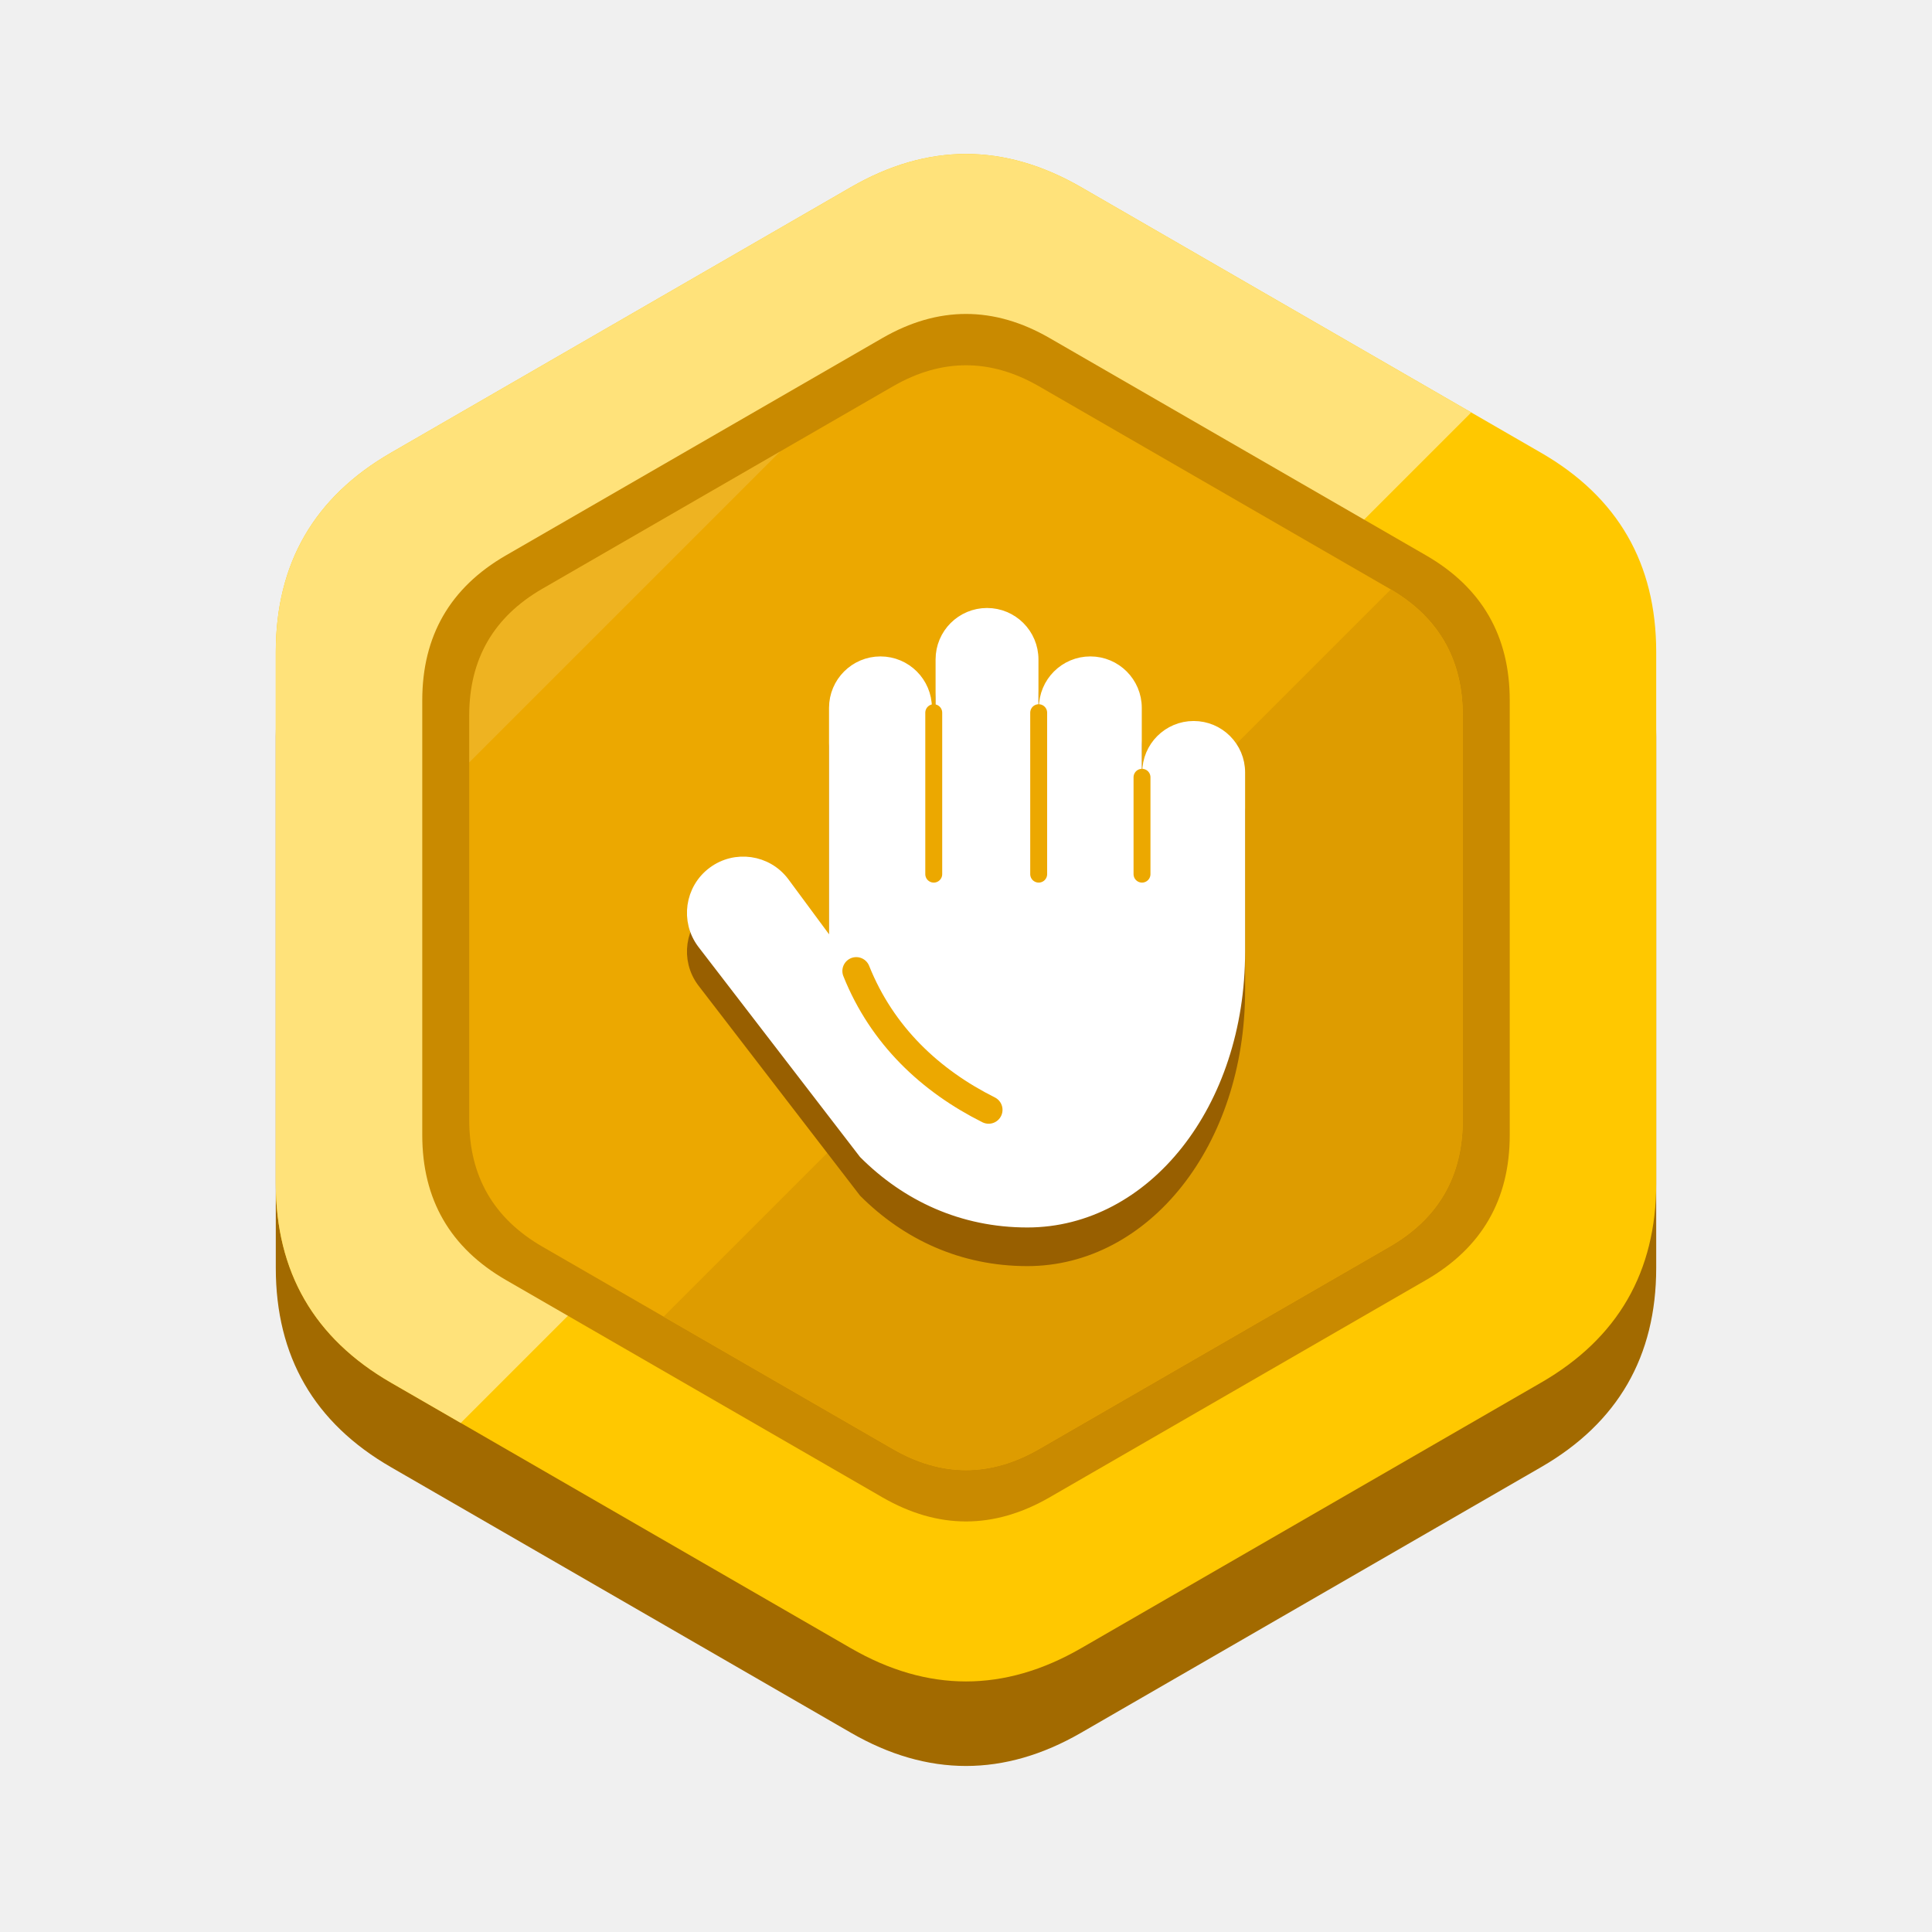
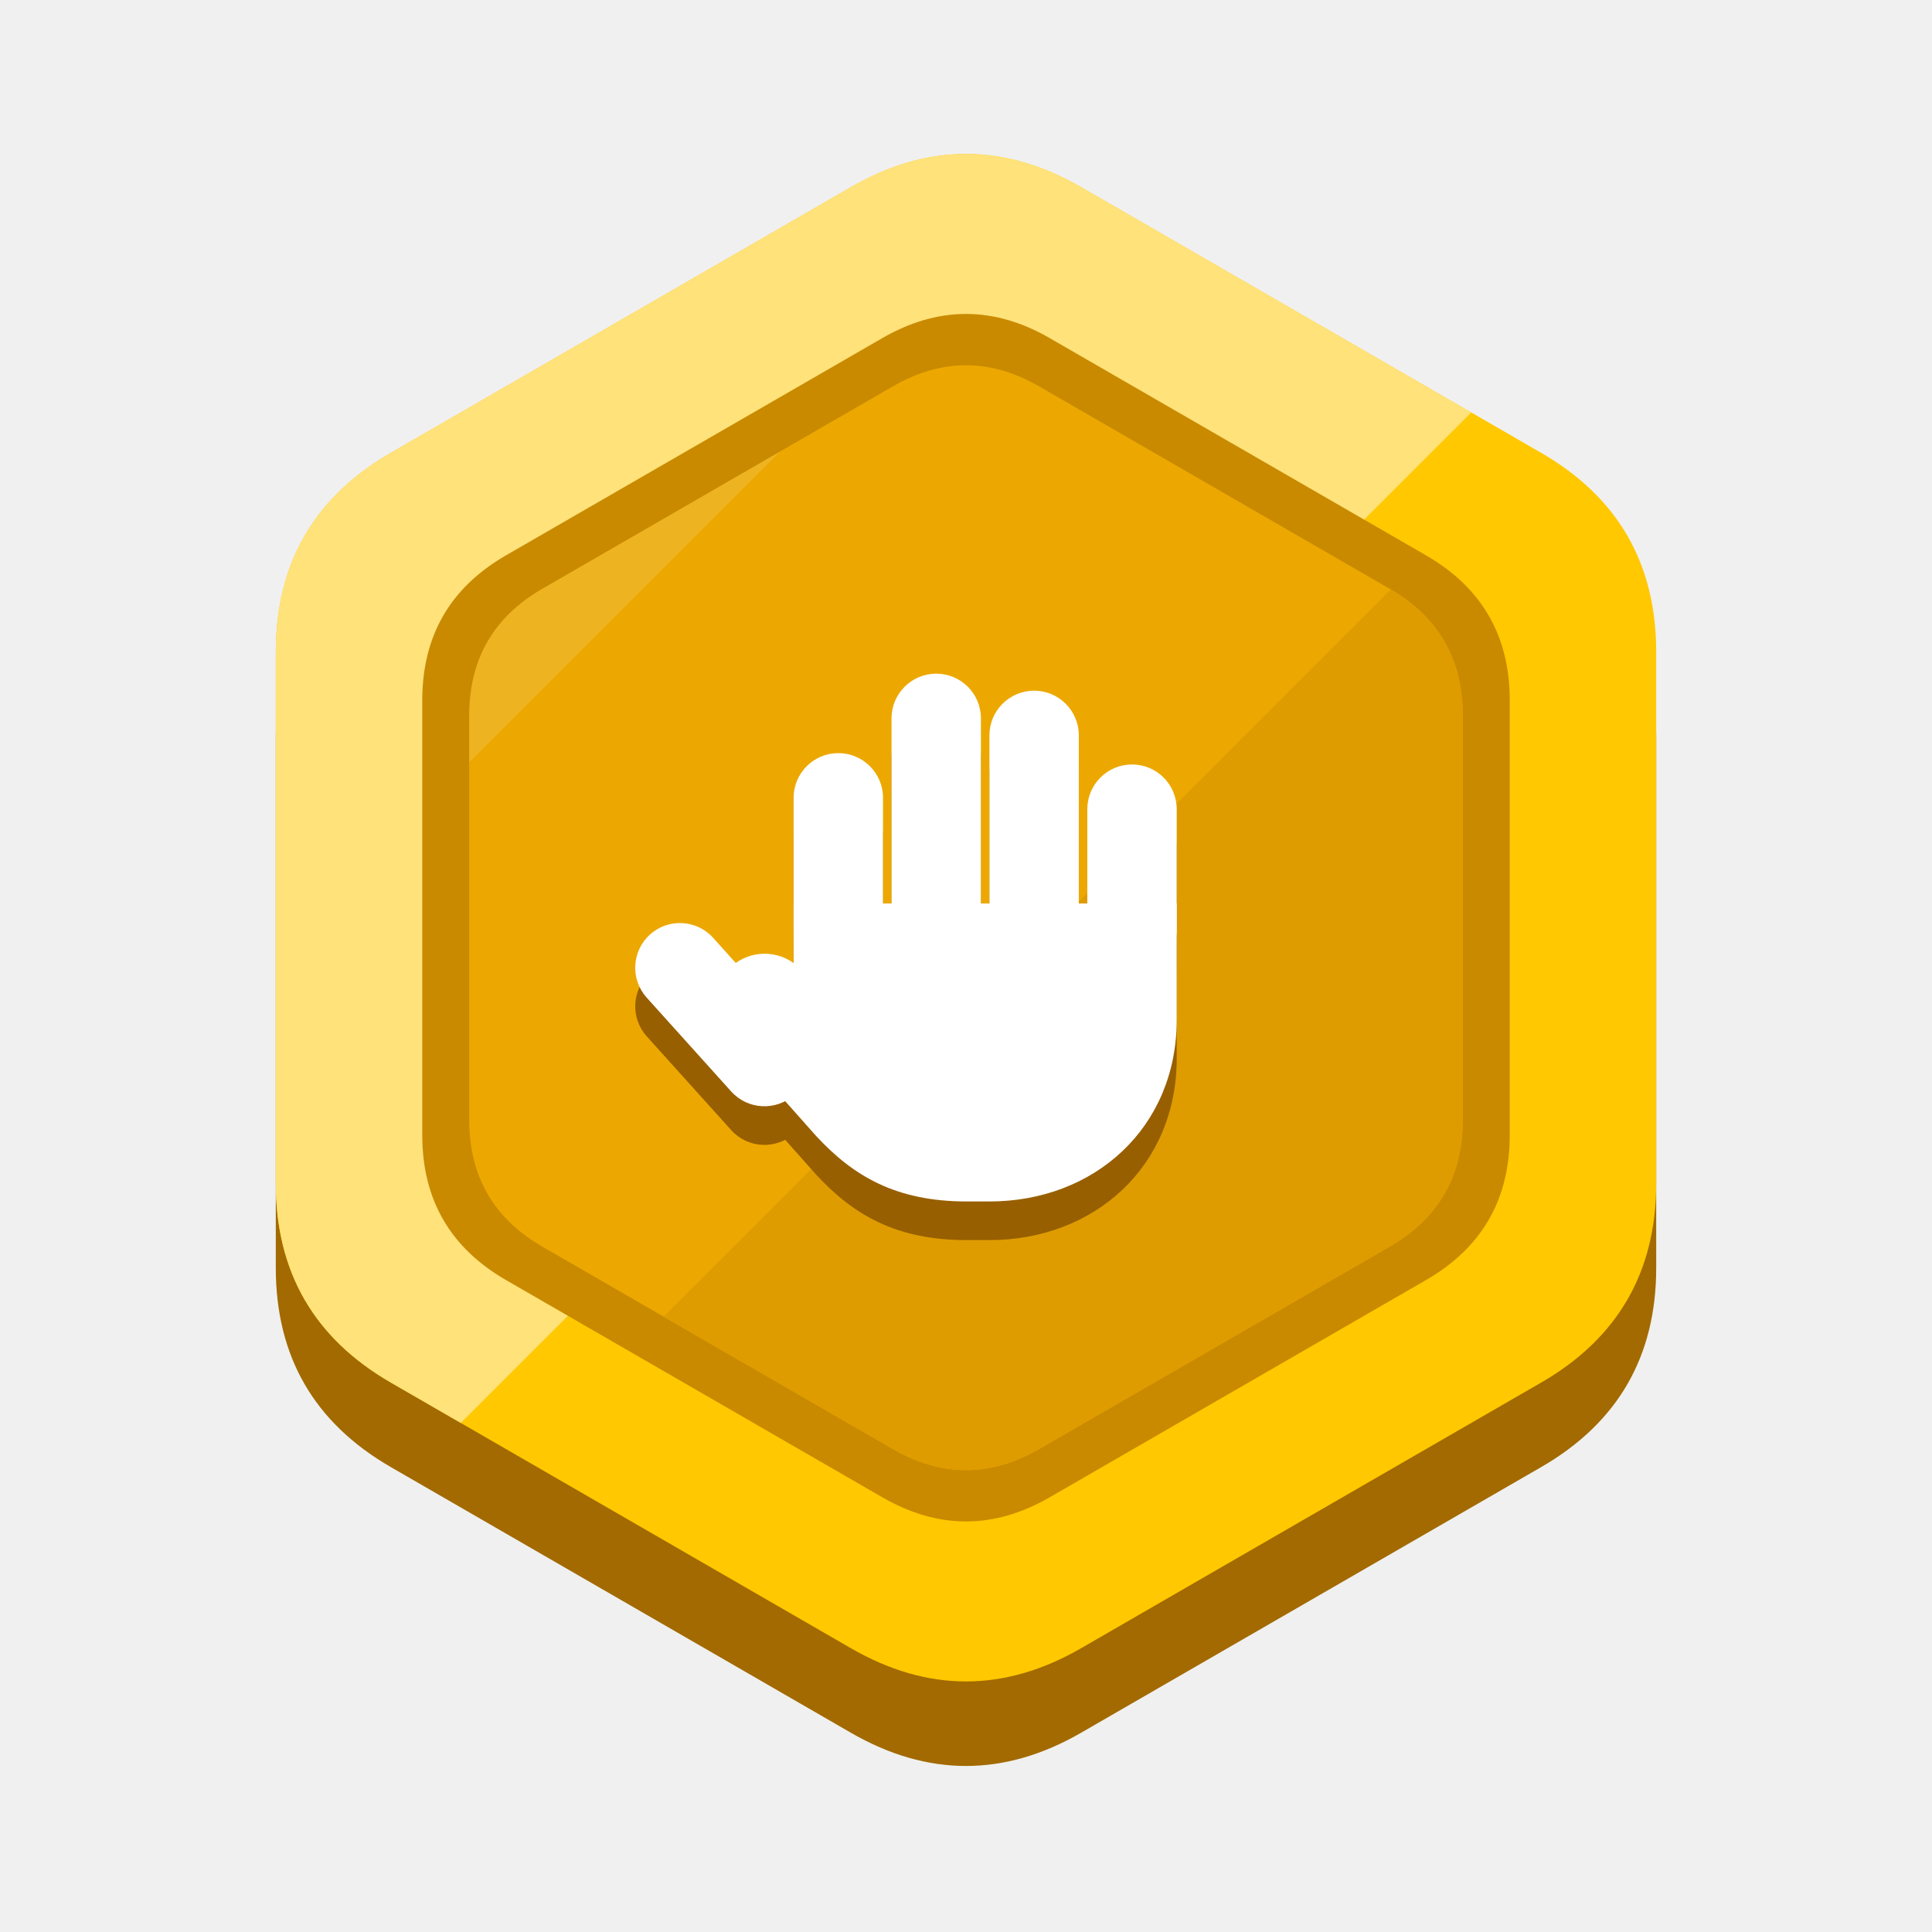
<svg xmlns="http://www.w3.org/2000/svg" viewBox="0 0 160 160" width="160" height="160">
  <defs>
    <clipPath id="A-motricite-or-o">
      <path d="M70.47 15.50Q80.00 10.00 89.53 15.50L127.63 37.50Q137.16 43.00 137.16 54.00L137.16 98.00Q137.16 109.00 127.63 114.50L89.53 136.50Q80.00 142.00 70.47 136.50L32.37 114.50Q22.84 109.00 22.84 98.00L22.84 54.00Q22.84 43.00 32.37 37.50Z" />
    </clipPath>
    <clipPath id="A-motricite-or-f">
      <path d="M73.94 32.00Q80.00 28.50 86.06 32.00L115.07 48.75Q121.14 52.25 121.14 59.25L121.14 92.75Q121.14 99.75 115.07 103.25L86.06 120.00Q80.00 123.50 73.94 120.00L44.93 103.25Q38.86 99.75 38.86 92.75L38.86 59.25Q38.86 52.25 44.93 48.75Z" />
    </clipPath>
  </defs>
  <g fill="#A26A00" transform="translate(0 7)">
    <path d="M70.47 15.50Q80.00 10.00 89.53 15.50L127.63 37.50Q137.16 43.00 137.16 54.00L137.16 98.00Q137.16 109.00 127.63 114.50L89.53 136.50Q80.00 142.00 70.47 136.50L32.37 114.50Q22.84 109.00 22.84 98.00L22.84 54.00Q22.84 43.00 32.37 37.50Z" />
  </g>
  <g fill="#FFC800">
    <path d="M70.47 15.50Q80.00 10.00 89.53 15.50L127.63 37.50Q137.16 43.00 137.16 54.00L137.16 98.00Q137.16 109.00 127.63 114.50L89.53 136.50Q80.00 142.00 70.47 136.50L32.37 114.50Q22.84 109.00 22.84 98.00L22.84 54.00Q22.84 43.00 32.37 37.50Z" />
  </g>
  <g fill="#FFE27A" clip-path="url(#A-motricite-or-o)">
    <polygon points="480,-324 -320,476 -320,-324" />
  </g>
  <g fill="#C98A00">
    <path d="M73.07 28.00Q80.00 24.00 86.93 28.00L118.11 46.00Q125.03 50.00 125.03 58.00L125.03 94.00Q125.03 102.00 118.11 106.00L86.93 124.00Q80.00 128.00 73.07 124.00L41.89 106.00Q34.97 102.00 34.97 94.00L34.97 58.00Q34.97 50.00 41.89 46.00Z" />
  </g>
  <g fill="#ECA800">
    <path d="M73.94 32.00Q80.00 28.50 86.06 32.00L115.07 48.75Q121.14 52.25 121.14 59.25L121.14 92.75Q121.14 99.75 115.07 103.25L86.06 120.00Q80.00 123.50 73.94 120.00L44.93 103.25Q38.86 99.75 38.86 92.75L38.86 59.25Q38.86 52.25 44.93 48.75Z" />
  </g>
  <g fill="#DE9C00" clip-path="url(#A-motricite-or-f)">
    <polygon points="480,-316 -320,484 480,476" />
  </g>
  <g fill="#FFFFFF" fill-opacity="0.13" clip-path="url(#A-motricite-or-f)">
    <polygon points="20,70 74,16 86,16 20,82" />
  </g>
-   <g fill="#985F00" transform="translate(48.717 47.248) scale(2.674)">
-     <path d="M7.7 13.2V5.45A1.35 1.35 0 0 1 10.4 5.45V10.6A0.3 0.3 0 0 0 11.0 10.6V3.95A1.35 1.35 0 0 1 13.7 3.95V10.6A0.25 0.25 0 0 0 14.2 10.6V5.45A1.35 1.35 0 0 1 16.9 5.45V10.6A0.25 0.25 0 0 0 17.4 10.6V7.45A1.35 1.35 0 0 1 20.1 7.45V13C20.1 17.7 17.2 21.3 13.6 21.3C11.6 21.3 9.9 20.5 8.6 19.2L3.6 12.7A1.5 1.5 0 0 1 6.0 10.9L7.7 13.2Z" stroke="#985F00" stroke-width="0.486" stroke-linejoin="round" />
+   <g fill="#985F00" stroke="#985F00" stroke-width="0" transform="translate(52.80 51.00) scale(2.35)">
+     <rect x="5.5" y="6.2" width="3.15" height="7.8" rx="1.575" />
+     <rect x="8.95" y="3.4" width="3.15" height="10.6" rx="1.575" />
+     <rect x="12.4" y="4.0" width="3.15" height="10.0" rx="1.575" />
+     <rect x="15.85" y="6.6" width="3.15" height="7.4" rx="1.575" />
+     <path d="M5.5 11.5H19V15.6c0 3.8-2.9 6.4-6.6 6.4h-.8c-2.5 0-4-.9-5.3-2.3L3.1 16.1a1.75 1.75 0 0 1 2.4-2.5l0 0V11.5z" />
+     <rect x="1.4" y="11.6" width="3.15" height="7.6" rx="1.575" transform="rotate(-42 3 15.4)" />
  </g>
-   <g transform="translate(48.717 44.048) scale(2.674)">
-     <g fill="#FFFFFF">
-       <path d="M7.7 13.2V5.45A1.35 1.35 0 0 1 10.4 5.45V10.6A0.3 0.3 0 0 0 11.0 10.6V3.95A1.35 1.35 0 0 1 13.7 3.95V10.6A0.25 0.25 0 0 0 14.2 10.6V5.45A1.35 1.35 0 0 1 16.9 5.45V10.6A0.25 0.25 0 0 0 17.4 10.6V7.45A1.35 1.35 0 0 1 20.1 7.45V13C20.1 17.7 17.2 21.3 13.6 21.3C11.6 21.3 9.9 20.5 8.6 19.2L3.6 12.7A1.5 1.5 0 0 1 6.0 10.9L7.7 13.2Z" stroke="#FFFFFF" stroke-width="0.486" stroke-linejoin="round" />
+   <g transform="translate(52.80 47.80) scale(2.35)">
+     <g fill="#FFFFFF" stroke="#FFFFFF" stroke-width="0">
+       <rect x="5.5" y="6.2" width="3.15" height="7.8" rx="1.575" />
    </g>
-     <path d="M10.7 5.6V10.6" fill="none" stroke="#ECA800" stroke-width="0.524" stroke-linecap="round" stroke-linejoin="round" />
-     <path d="M13.95 5.6V10.6" fill="none" stroke="#ECA800" stroke-width="0.524" stroke-linecap="round" stroke-linejoin="round" />
-     <path d="M17.15 7.6V10.6" fill="none" stroke="#ECA800" stroke-width="0.524" stroke-linecap="round" stroke-linejoin="round" />
-     <path d="M8.3 13.6C9.1 15.6 10.6 17.0 12.4 17.9" fill="none" stroke="#ECA800" stroke-width="0.86" stroke-linecap="round" stroke-linejoin="round" />
+     <g fill="#FFFFFF" stroke="#FFFFFF" stroke-width="0">
+       <rect x="8.95" y="3.4" width="3.15" height="10.6" rx="1.575" />
+     </g>
+     <g fill="#FFFFFF" stroke="#FFFFFF" stroke-width="0">
+       <rect x="12.4" y="4.0" width="3.15" height="10.0" rx="1.575" />
+     </g>
+     <g fill="#FFFFFF" stroke="#FFFFFF" stroke-width="0">
+       <rect x="15.85" y="6.6" width="3.15" height="7.4" rx="1.575" />
+     </g>
+     <g fill="#FFFFFF" stroke="#FFFFFF" stroke-width="0">
+       <path d="M5.5 11.5H19V15.6c0 3.8-2.9 6.4-6.6 6.4h-.8c-2.5 0-4-.9-5.3-2.3L3.1 16.1a1.75 1.75 0 0 1 2.4-2.5l0 0V11.5z" />
+     </g>
+     <g fill="#FFFFFF" stroke="#FFFFFF" stroke-width="0">
+       <rect x="1.4" y="11.6" width="3.15" height="7.6" rx="1.575" transform="rotate(-42 3 15.4)" />
+     </g>
  </g>
</svg>
